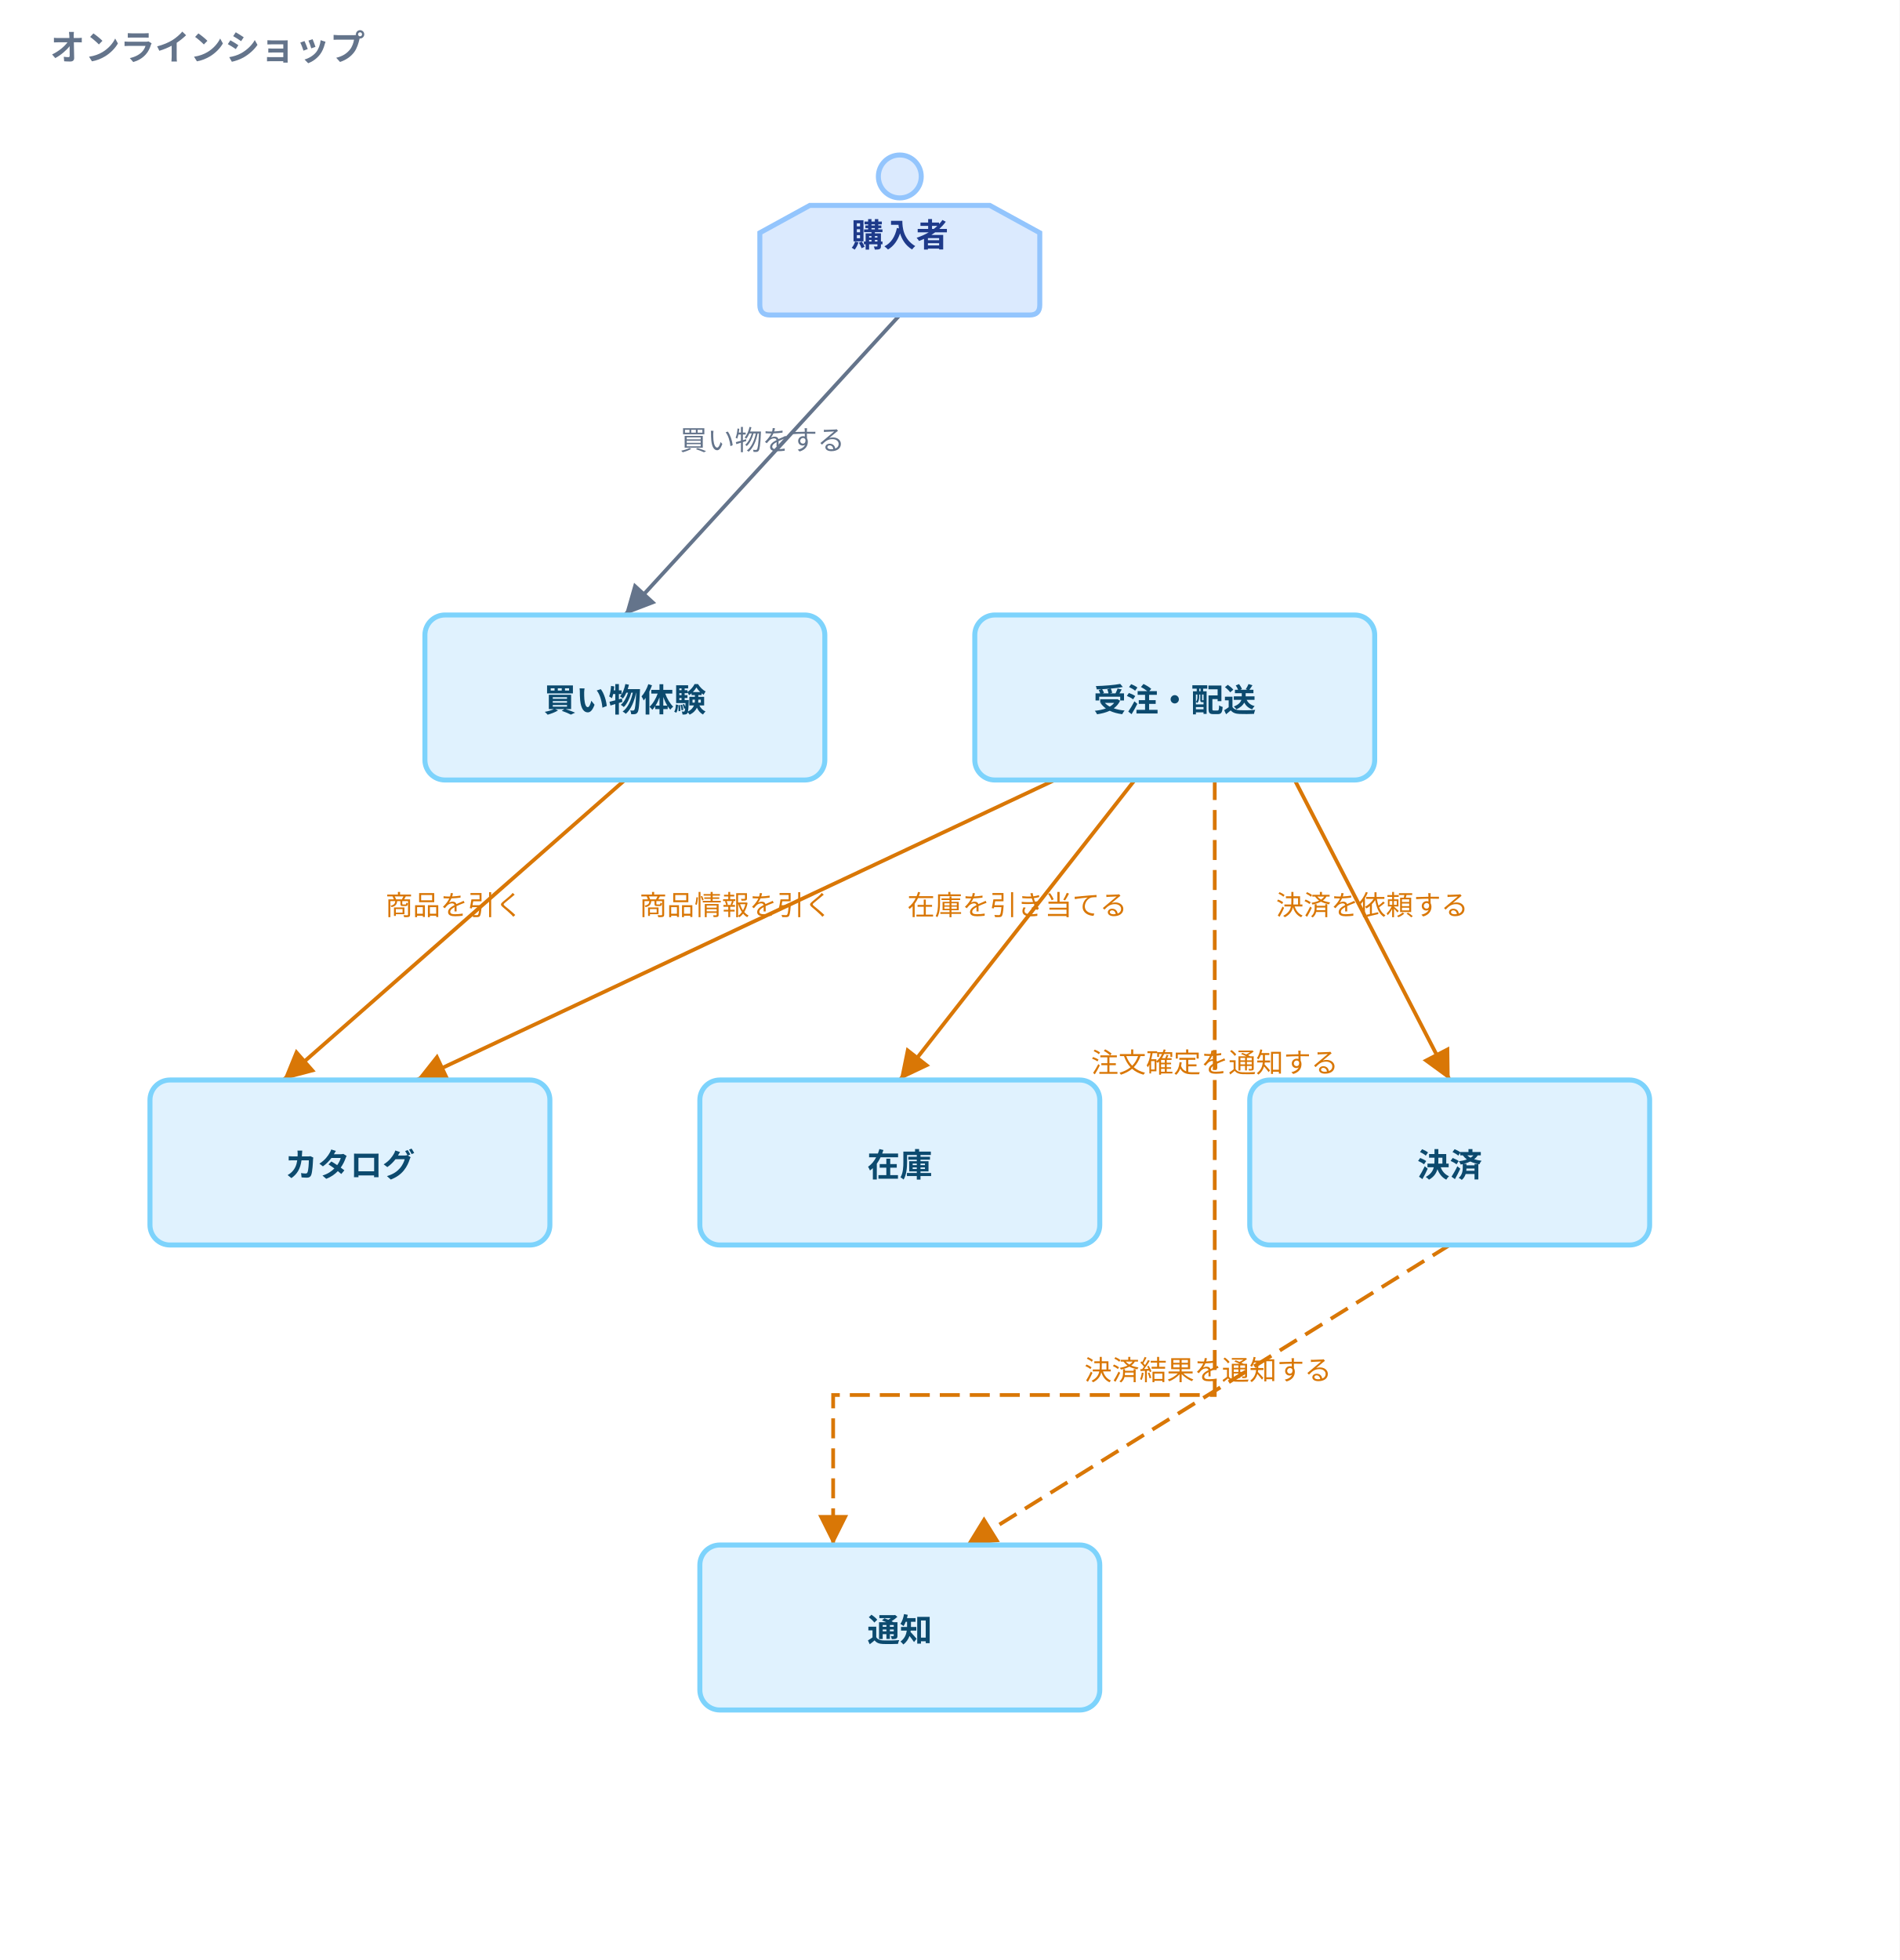
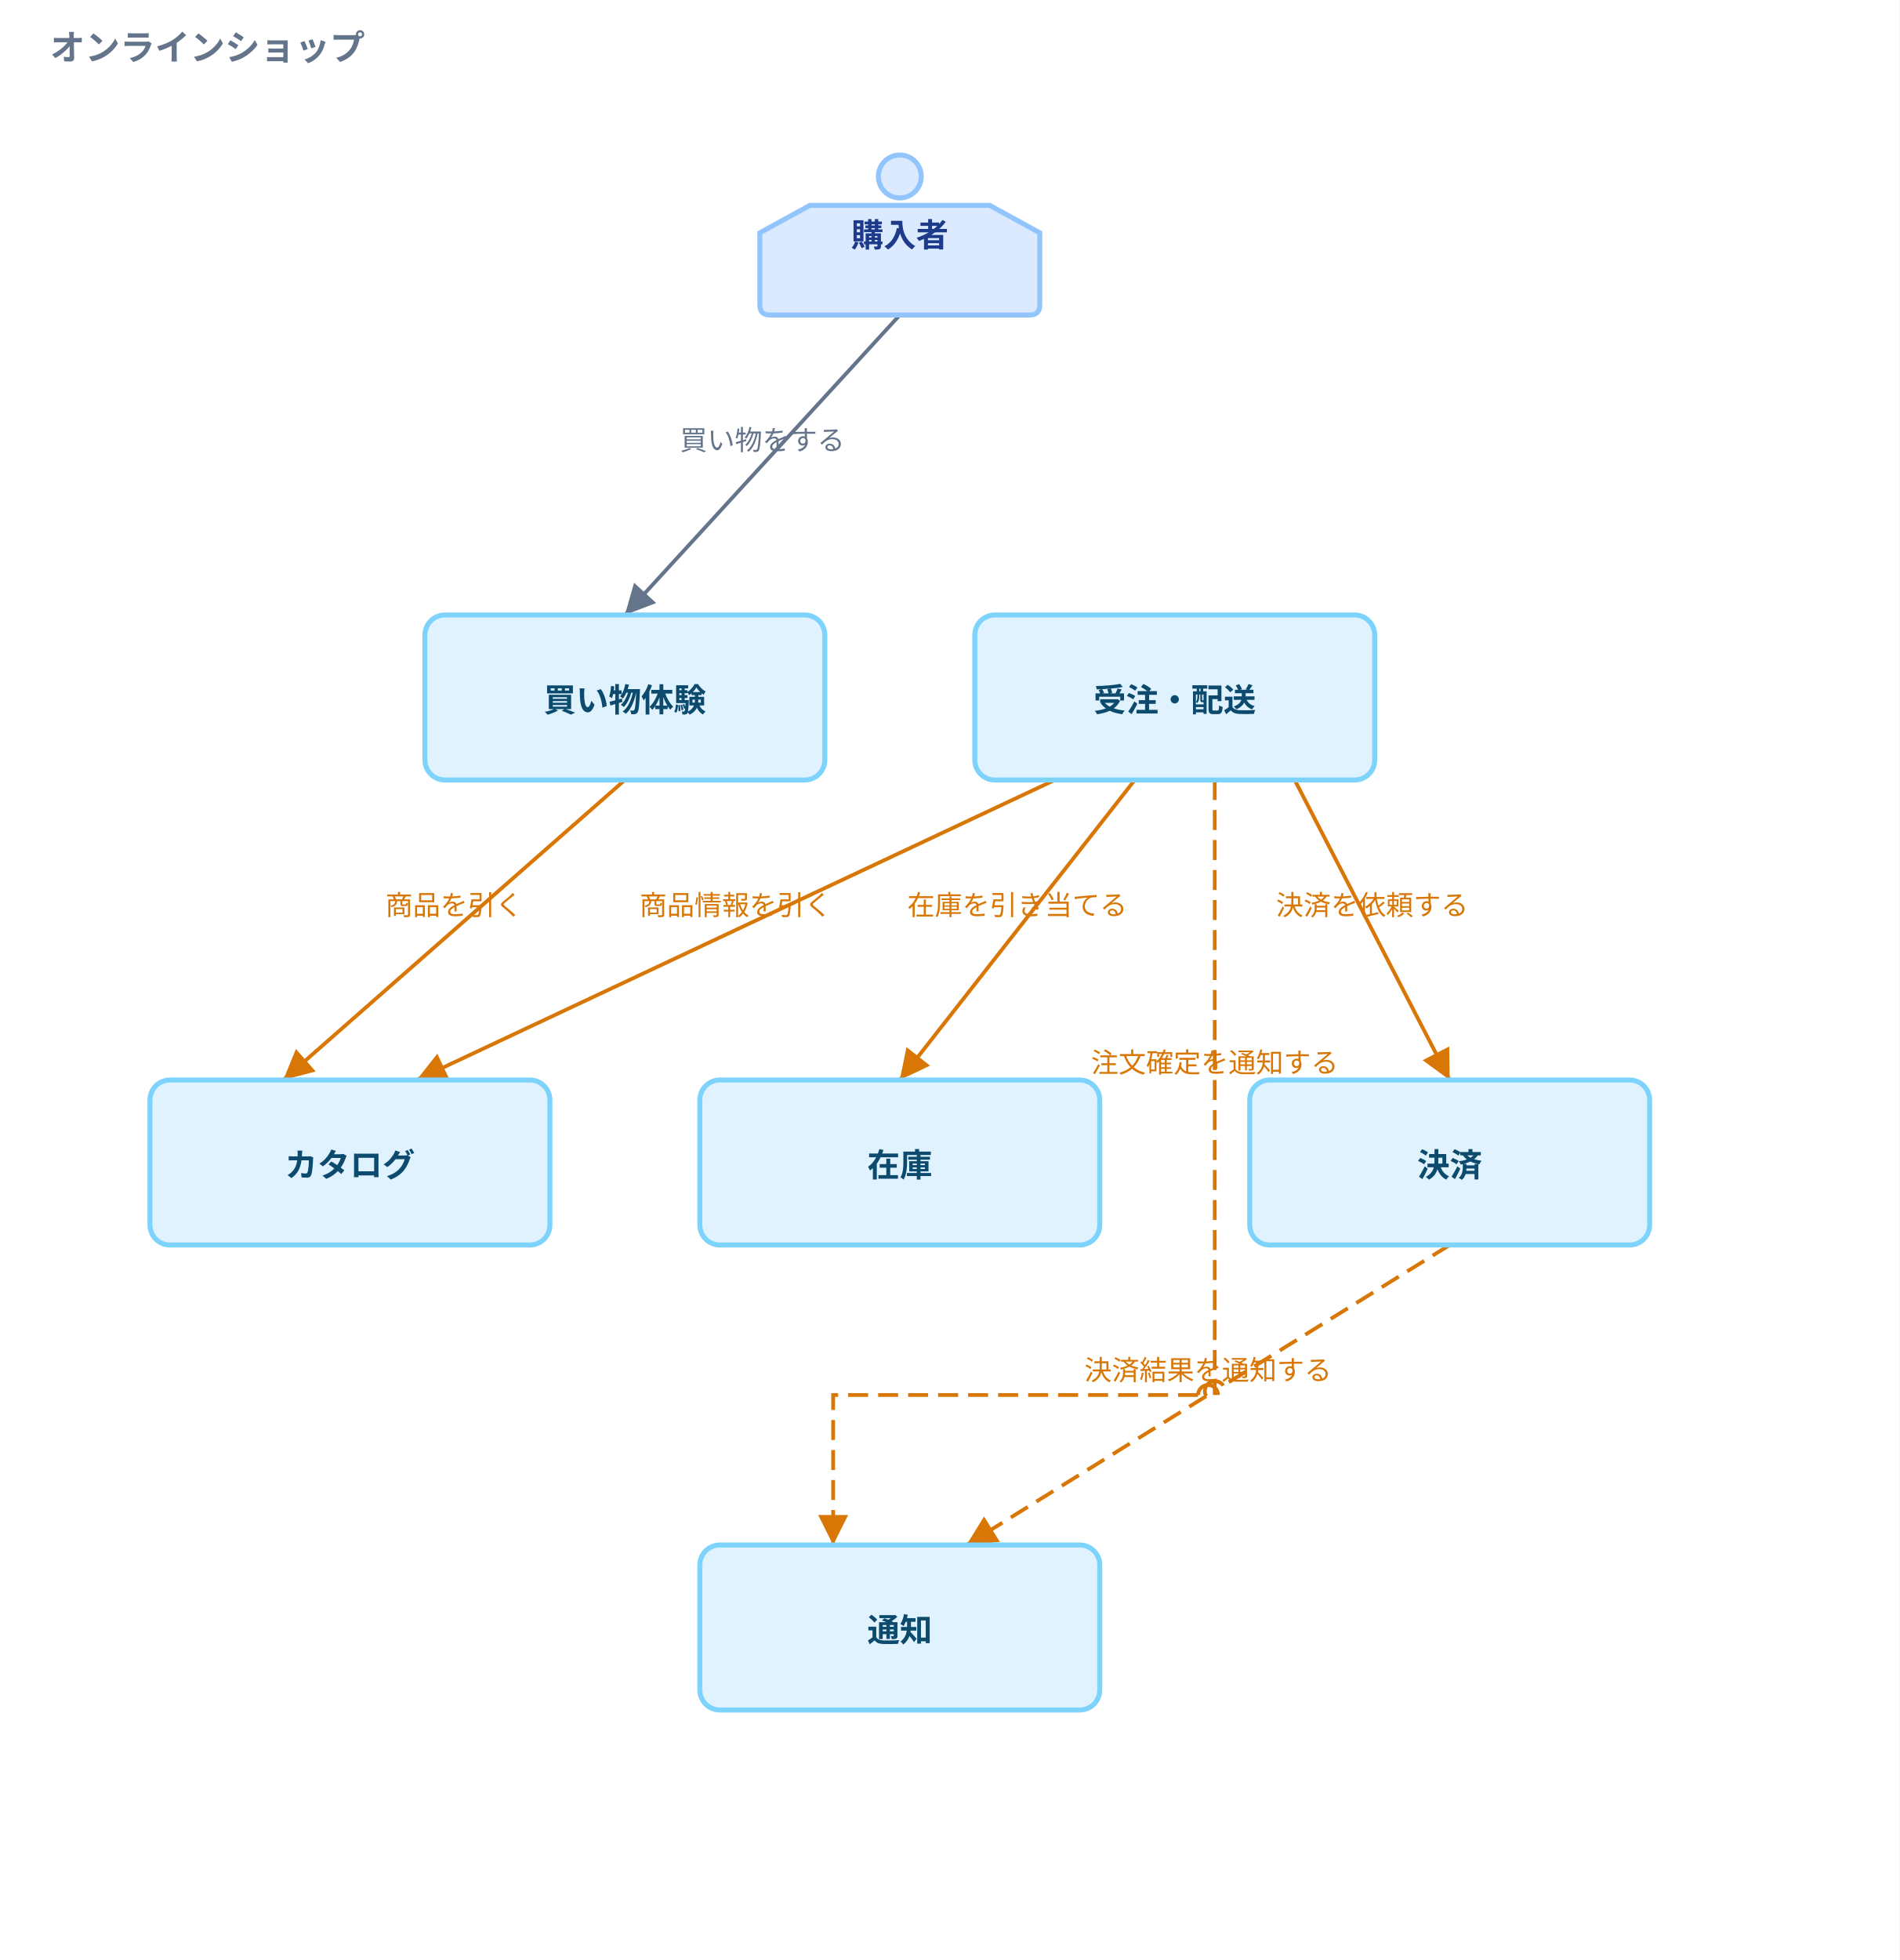
<svg xmlns="http://www.w3.org/2000/svg" viewBox="0 0 760 784" width="760" height="784">
  <defs>
    <marker id="arrow-default" viewBox="0 0 10 10" refX="10" refY="5" markerWidth="8" markerHeight="8" orient="auto-start-reverse">
      <path d="M 0 0 L 10 5 L 0 10 z" fill="#64748B" />
    </marker>
    <marker id="arrow-0" viewBox="0 0 10 10" refX="10" refY="5" markerWidth="8" markerHeight="8" orient="auto-start-reverse">
      <path d="M 0 0 L 10 5 L 0 10 z" fill="#D97706" />
    </marker>
  </defs>
  <rect width="760" height="784" fill="#FFFFFF" rx="0" />
  <text x="20" y="24" fill="#64748B" font-size="14px" font-family="sans-serif" font-weight="bold">オンラインショップ</text>
  <g class="edges">
    <g data-edge-from="Customer" data-edge-to="ShoppingService" data-edge-kind="sync" data-edge-canonical-id="Customer-&gt;ShoppingService" data-edge-label="買い物をする" class="krs-edge krs-edge--interactive">
      <line x1="360" y1="126" x2="250" y2="246" stroke="transparent" stroke-width="14" stroke-linecap="butt" class="krs-edge__hitline" />
      <line x1="360" y1="126" x2="250" y2="246" stroke="#64748B" stroke-width="1.5" marker-end="url(#arrow-default)" />
      <text x="305" y="180" text-anchor="middle" fill="#64748B" font-size="11px" font-family="sans-serif">買い物をする</text>
    </g>
    <g data-edge-from="ShoppingService" data-edge-to="CatalogService" data-edge-kind="sync" data-edge-canonical-id="ShoppingService-&gt;CatalogService" data-edge-label="商品を引く" class="krs-edge krs-edge--interactive">
      <line x1="250" y1="312" x2="113.333" y2="432" stroke="transparent" stroke-width="14" stroke-linecap="butt" class="krs-edge__hitline" />
      <line x1="250" y1="312" x2="113.333" y2="432" stroke="#D97706" stroke-width="1.5" marker-end="url(#arrow-0)" />
      <text x="181.667" y="366" text-anchor="middle" fill="#D97706" font-size="11px" font-family="sans-serif">商品を引く</text>
    </g>
    <g data-edge-from="OrderService" data-edge-to="CatalogService" data-edge-kind="sync" data-edge-canonical-id="OrderService-&gt;CatalogService" data-edge-label="商品情報を引く" class="krs-edge krs-edge--interactive">
      <line x1="422" y1="312" x2="166.667" y2="432" stroke="transparent" stroke-width="14" stroke-linecap="butt" class="krs-edge__hitline" />
      <line x1="422" y1="312" x2="166.667" y2="432" stroke="#D97706" stroke-width="1.5" marker-end="url(#arrow-0)" />
      <text x="294.333" y="366" text-anchor="middle" fill="#D97706" font-size="11px" font-family="sans-serif">商品情報を引く</text>
    </g>
    <g data-edge-from="OrderService" data-edge-to="InventoryService" data-edge-kind="sync" data-edge-canonical-id="OrderService-&gt;InventoryService" data-edge-label="在庫を引き当てる" class="krs-edge krs-edge--interactive">
      <line x1="454" y1="312" x2="360" y2="432" stroke="transparent" stroke-width="14" stroke-linecap="butt" class="krs-edge__hitline" />
      <line x1="454" y1="312" x2="360" y2="432" stroke="#D97706" stroke-width="1.5" marker-end="url(#arrow-0)" />
      <text x="407" y="366" text-anchor="middle" fill="#D97706" font-size="11px" font-family="sans-serif">在庫を引き当てる</text>
    </g>
    <g data-edge-from="OrderService" data-edge-to="PaymentService" data-edge-kind="sync" data-edge-canonical-id="OrderService-&gt;PaymentService" data-edge-label="決済を依頼する" class="krs-edge krs-edge--interactive">
      <line x1="518" y1="312" x2="580" y2="432" stroke="transparent" stroke-width="14" stroke-linecap="butt" class="krs-edge__hitline" />
      <line x1="518" y1="312" x2="580" y2="432" stroke="#D97706" stroke-width="1.5" marker-end="url(#arrow-0)" />
      <text x="549" y="366" text-anchor="middle" fill="#D97706" font-size="11px" font-family="sans-serif">決済を依頼する</text>
    </g>
    <g data-edge-from="OrderService" data-edge-to="NotificationService" data-edge-kind="async" data-edge-canonical-id="OrderService--&gt;NotificationService" data-edge-label="注文確定を通知する" class="krs-edge krs-edge--interactive">
      <polyline points="486,312 486,558 333.333,558 333.333,618" fill="none" stroke="transparent" stroke-width="14" stroke-linecap="butt" class="krs-edge__hitline" />
-       <polyline points="486,312 486,558 333.333,558 333.333,618" fill="none" stroke="#D97706" stroke-width="1.5" stroke-dasharray="8 4" marker-end="url(#arrow-0)" />
+       <path d="M 486 312 L 486 558 L 486 558 M 479.33 558 L 333.33 558 L 333.33 618" fill="none" stroke="#D97706" stroke-width="1.5" stroke-dasharray="8 4" marker-end="url(#arrow-0)" />
      <text x="486" y="429" text-anchor="middle" fill="#D97706" font-size="11px" font-family="sans-serif">注文確定を通知する</text>
    </g>
    <g data-edge-from="PaymentService" data-edge-to="NotificationService" data-edge-kind="async" data-edge-canonical-id="PaymentService--&gt;NotificationService" data-edge-label="決済結果を通知する" class="krs-edge krs-edge--interactive">
      <line x1="580" y1="498" x2="386.667" y2="618" stroke="transparent" stroke-width="14" stroke-linecap="butt" class="krs-edge__hitline" />
-       <line x1="580" y1="498" x2="386.667" y2="618" stroke="#D97706" stroke-width="1.5" stroke-dasharray="8 4" marker-end="url(#arrow-0)" />
+       <path d="M 580 498 L 489.4 554.24 M 482.6 558.45 L 386.67 618" fill="none" stroke="#D97706" stroke-width="1.5" stroke-dasharray="8 4" marker-end="url(#arrow-0)" />
      <text x="483.333" y="552" text-anchor="middle" fill="#D97706" font-size="11px" font-family="sans-serif">決済結果を通知する</text>
    </g>
+   </g>
+   <g class="crossing-marks">
+     <path d="M 482.6 558.45 A 4 4 -31.83 0 1 489.4 554.24" fill="none" stroke="#D97706" stroke-width="1.5" />
+     <path d="M 479.33 558 A 4 4 0 0 1 487.33 558" fill="none" stroke="#D97706" stroke-width="1.5" />
  </g>
  <g class="nodes">
    <g data-node-id="Customer" data-node-kind="user" data-has-children="false" data-has-description="false">
      <circle cx="360" cy="70.58" r="8.58" fill="#DBEAFE" stroke="#93C5FD" stroke-width="2" />
      <path d="M324 82.16 L396 82.16 L416 93.12 L416 122 Q416 126 412 126 L308 126 Q304 126 304 122 L304 93.12 Z" fill="#DBEAFE" stroke="#93C5FD" stroke-width="2" />
      <text x="360" y="93" text-anchor="middle" dominant-baseline="central" fill="#1E3A8A" font-size="13px" font-weight="bold" font-family="sans-serif">購入者</text>
    </g>
    <g data-node-id="ShoppingService" data-node-kind="service" data-has-children="true" data-has-description="false" style="cursor: pointer">
      <rect x="170" y="246" width="160" height="66" rx="8" ry="8" fill="#E0F2FE" stroke="#7DD3FC" stroke-width="2" />
      <text x="250" y="279" text-anchor="middle" dominant-baseline="central" fill="#0C4A6E" font-size="13px" font-weight="bold" font-family="sans-serif">買い物体験</text>
    </g>
    <g data-node-id="OrderService" data-node-kind="service" data-has-children="true" data-has-description="false" style="cursor: pointer">
      <rect x="390" y="246" width="160" height="66" rx="8" ry="8" fill="#E0F2FE" stroke="#7DD3FC" stroke-width="2" />
      <text x="470" y="279" text-anchor="middle" dominant-baseline="central" fill="#0C4A6E" font-size="13px" font-weight="bold" font-family="sans-serif">受注・配送</text>
    </g>
    <g data-node-id="CatalogService" data-node-kind="service" data-has-children="true" data-has-description="false" style="cursor: pointer">
      <rect x="60" y="432" width="160" height="66" rx="8" ry="8" fill="#E0F2FE" stroke="#7DD3FC" stroke-width="2" />
      <text x="140" y="465" text-anchor="middle" dominant-baseline="central" fill="#0C4A6E" font-size="13px" font-weight="bold" font-family="sans-serif">カタログ</text>
    </g>
    <g data-node-id="InventoryService" data-node-kind="service" data-has-children="true" data-has-description="false" style="cursor: pointer">
      <rect x="280" y="432" width="160" height="66" rx="8" ry="8" fill="#E0F2FE" stroke="#7DD3FC" stroke-width="2" />
      <text x="360" y="465" text-anchor="middle" dominant-baseline="central" fill="#0C4A6E" font-size="13px" font-weight="bold" font-family="sans-serif">在庫</text>
    </g>
    <g data-node-id="PaymentService" data-node-kind="service" data-has-children="true" data-has-description="false" style="cursor: pointer">
      <rect x="500" y="432" width="160" height="66" rx="8" ry="8" fill="#E0F2FE" stroke="#7DD3FC" stroke-width="2" />
      <text x="580" y="465" text-anchor="middle" dominant-baseline="central" fill="#0C4A6E" font-size="13px" font-weight="bold" font-family="sans-serif">決済</text>
    </g>
    <g data-node-id="NotificationService" data-node-kind="service" data-has-children="true" data-has-description="false" style="cursor: pointer">
      <rect x="280" y="618" width="160" height="66" rx="8" ry="8" fill="#E0F2FE" stroke="#7DD3FC" stroke-width="2" />
      <text x="360" y="651" text-anchor="middle" dominant-baseline="central" fill="#0C4A6E" font-size="13px" font-weight="bold" font-family="sans-serif">通知</text>
    </g>
  </g>
</svg>
